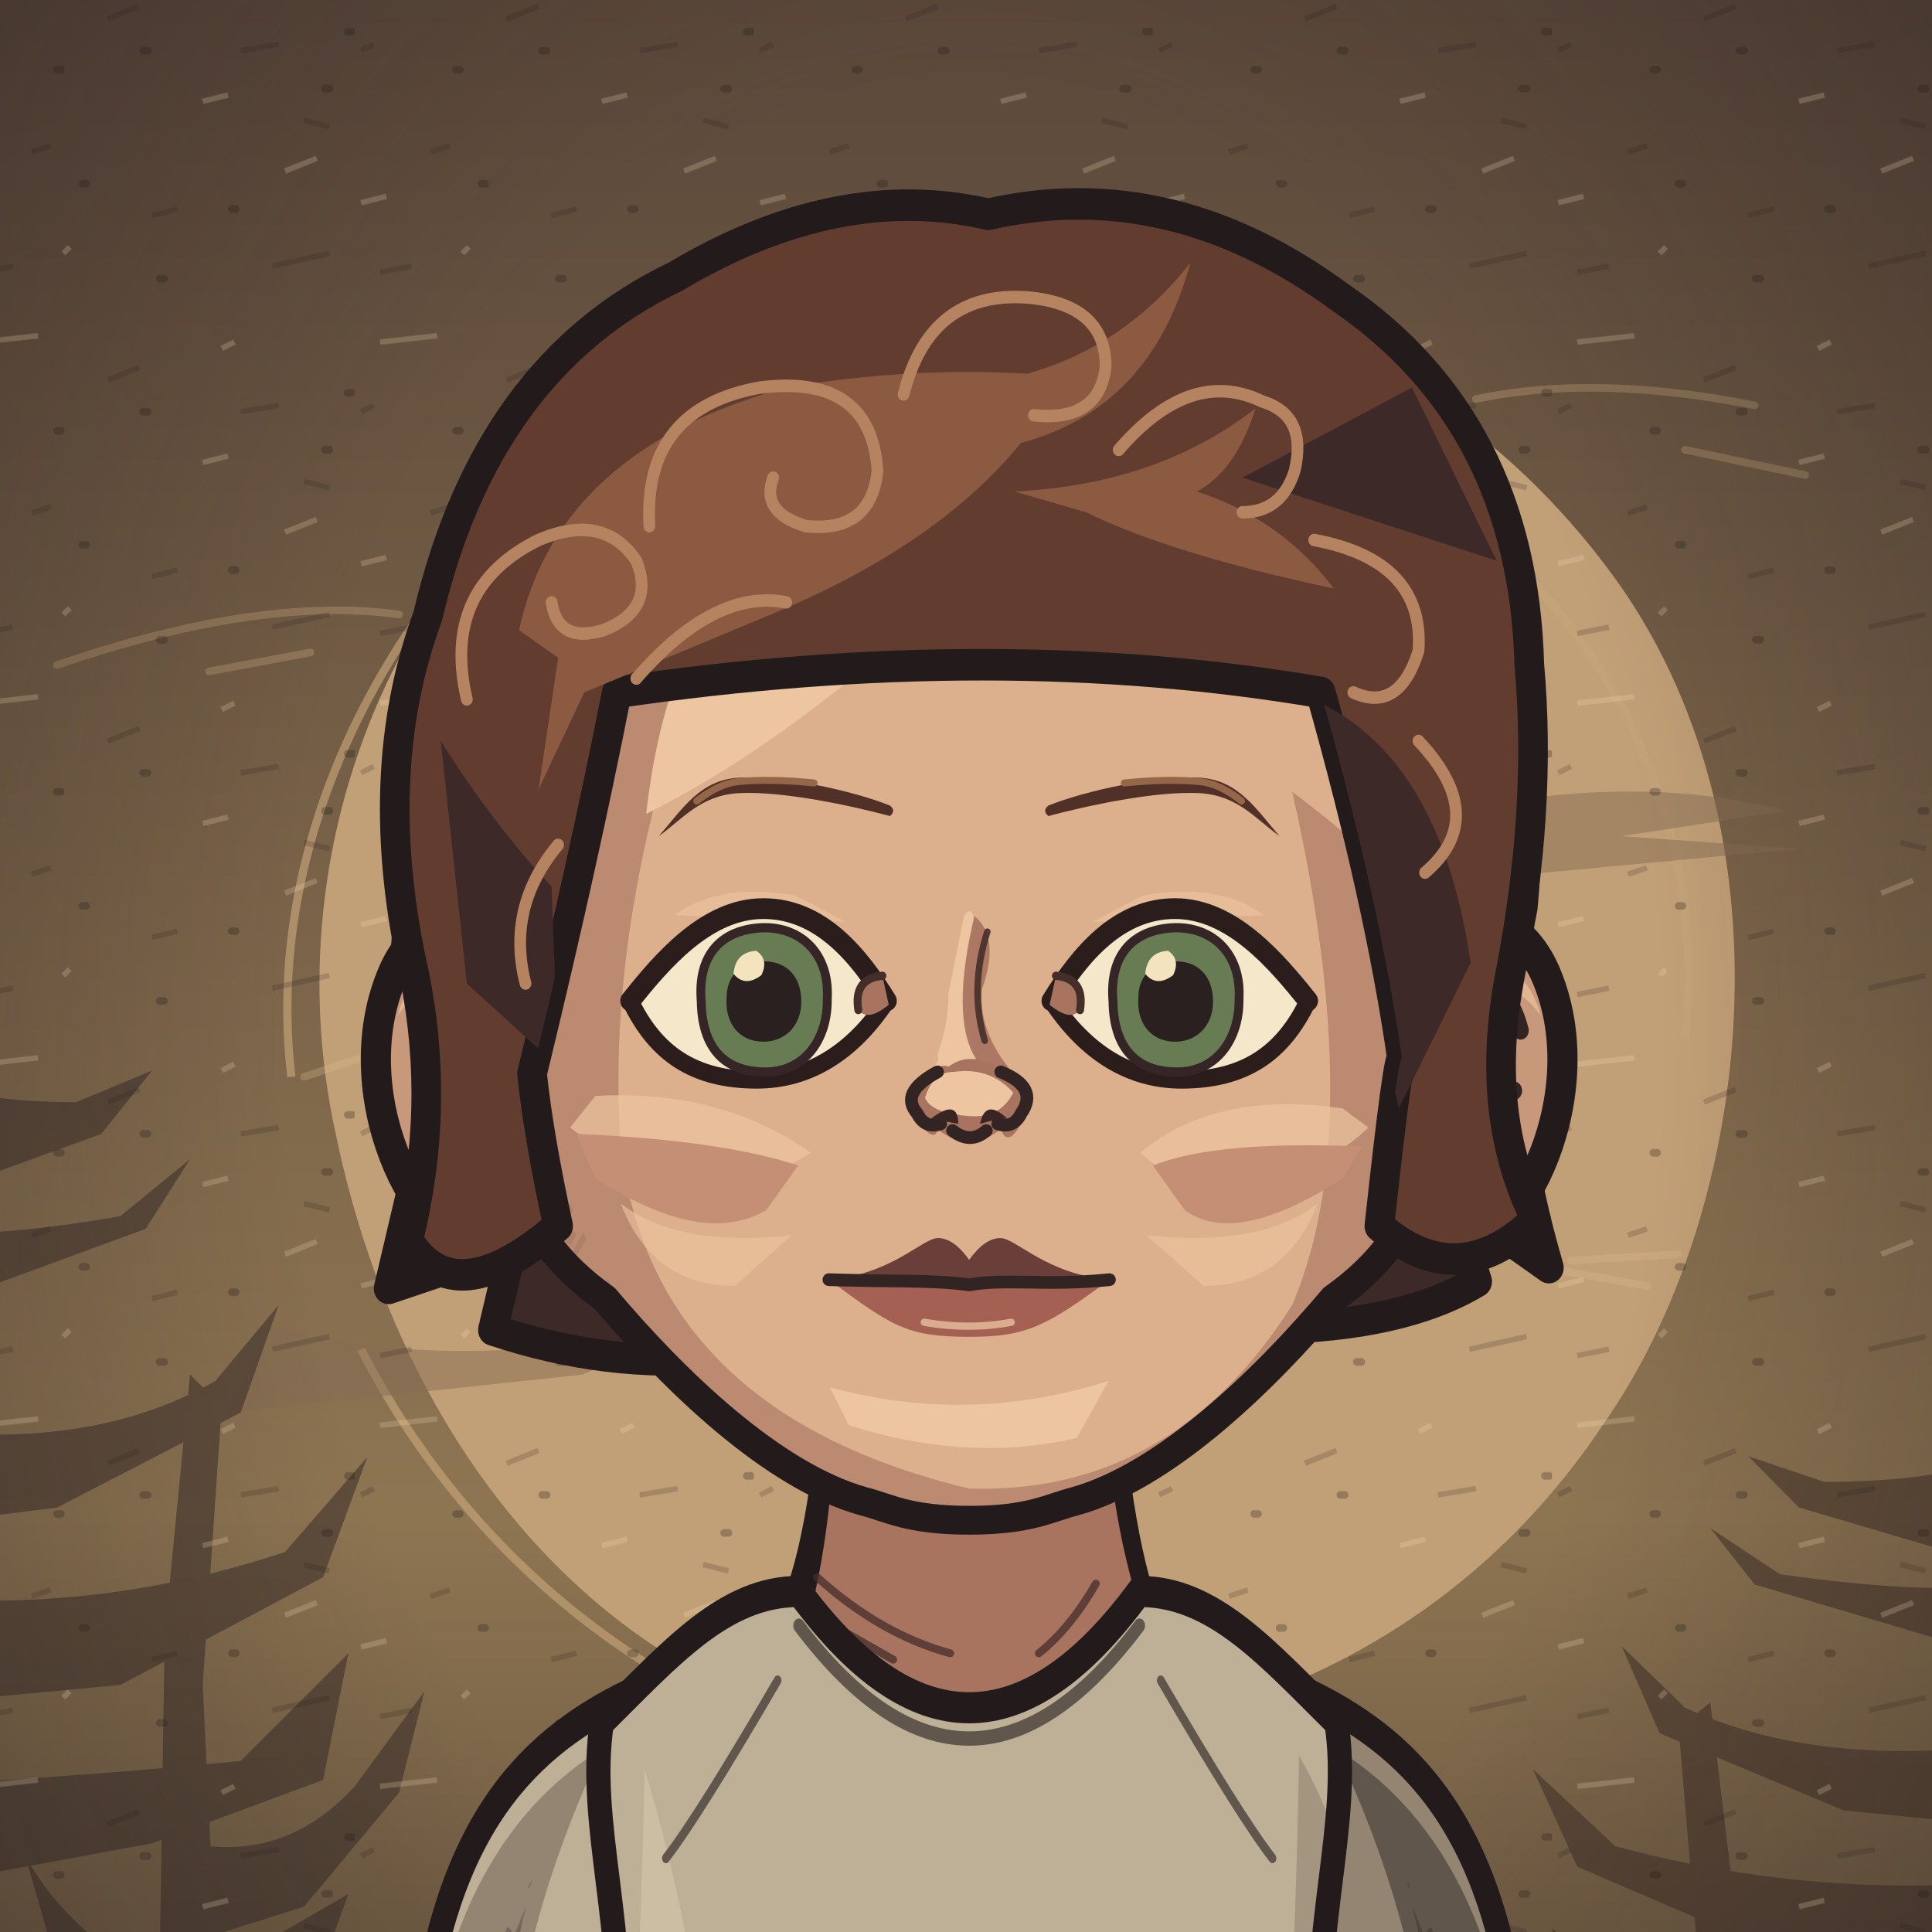
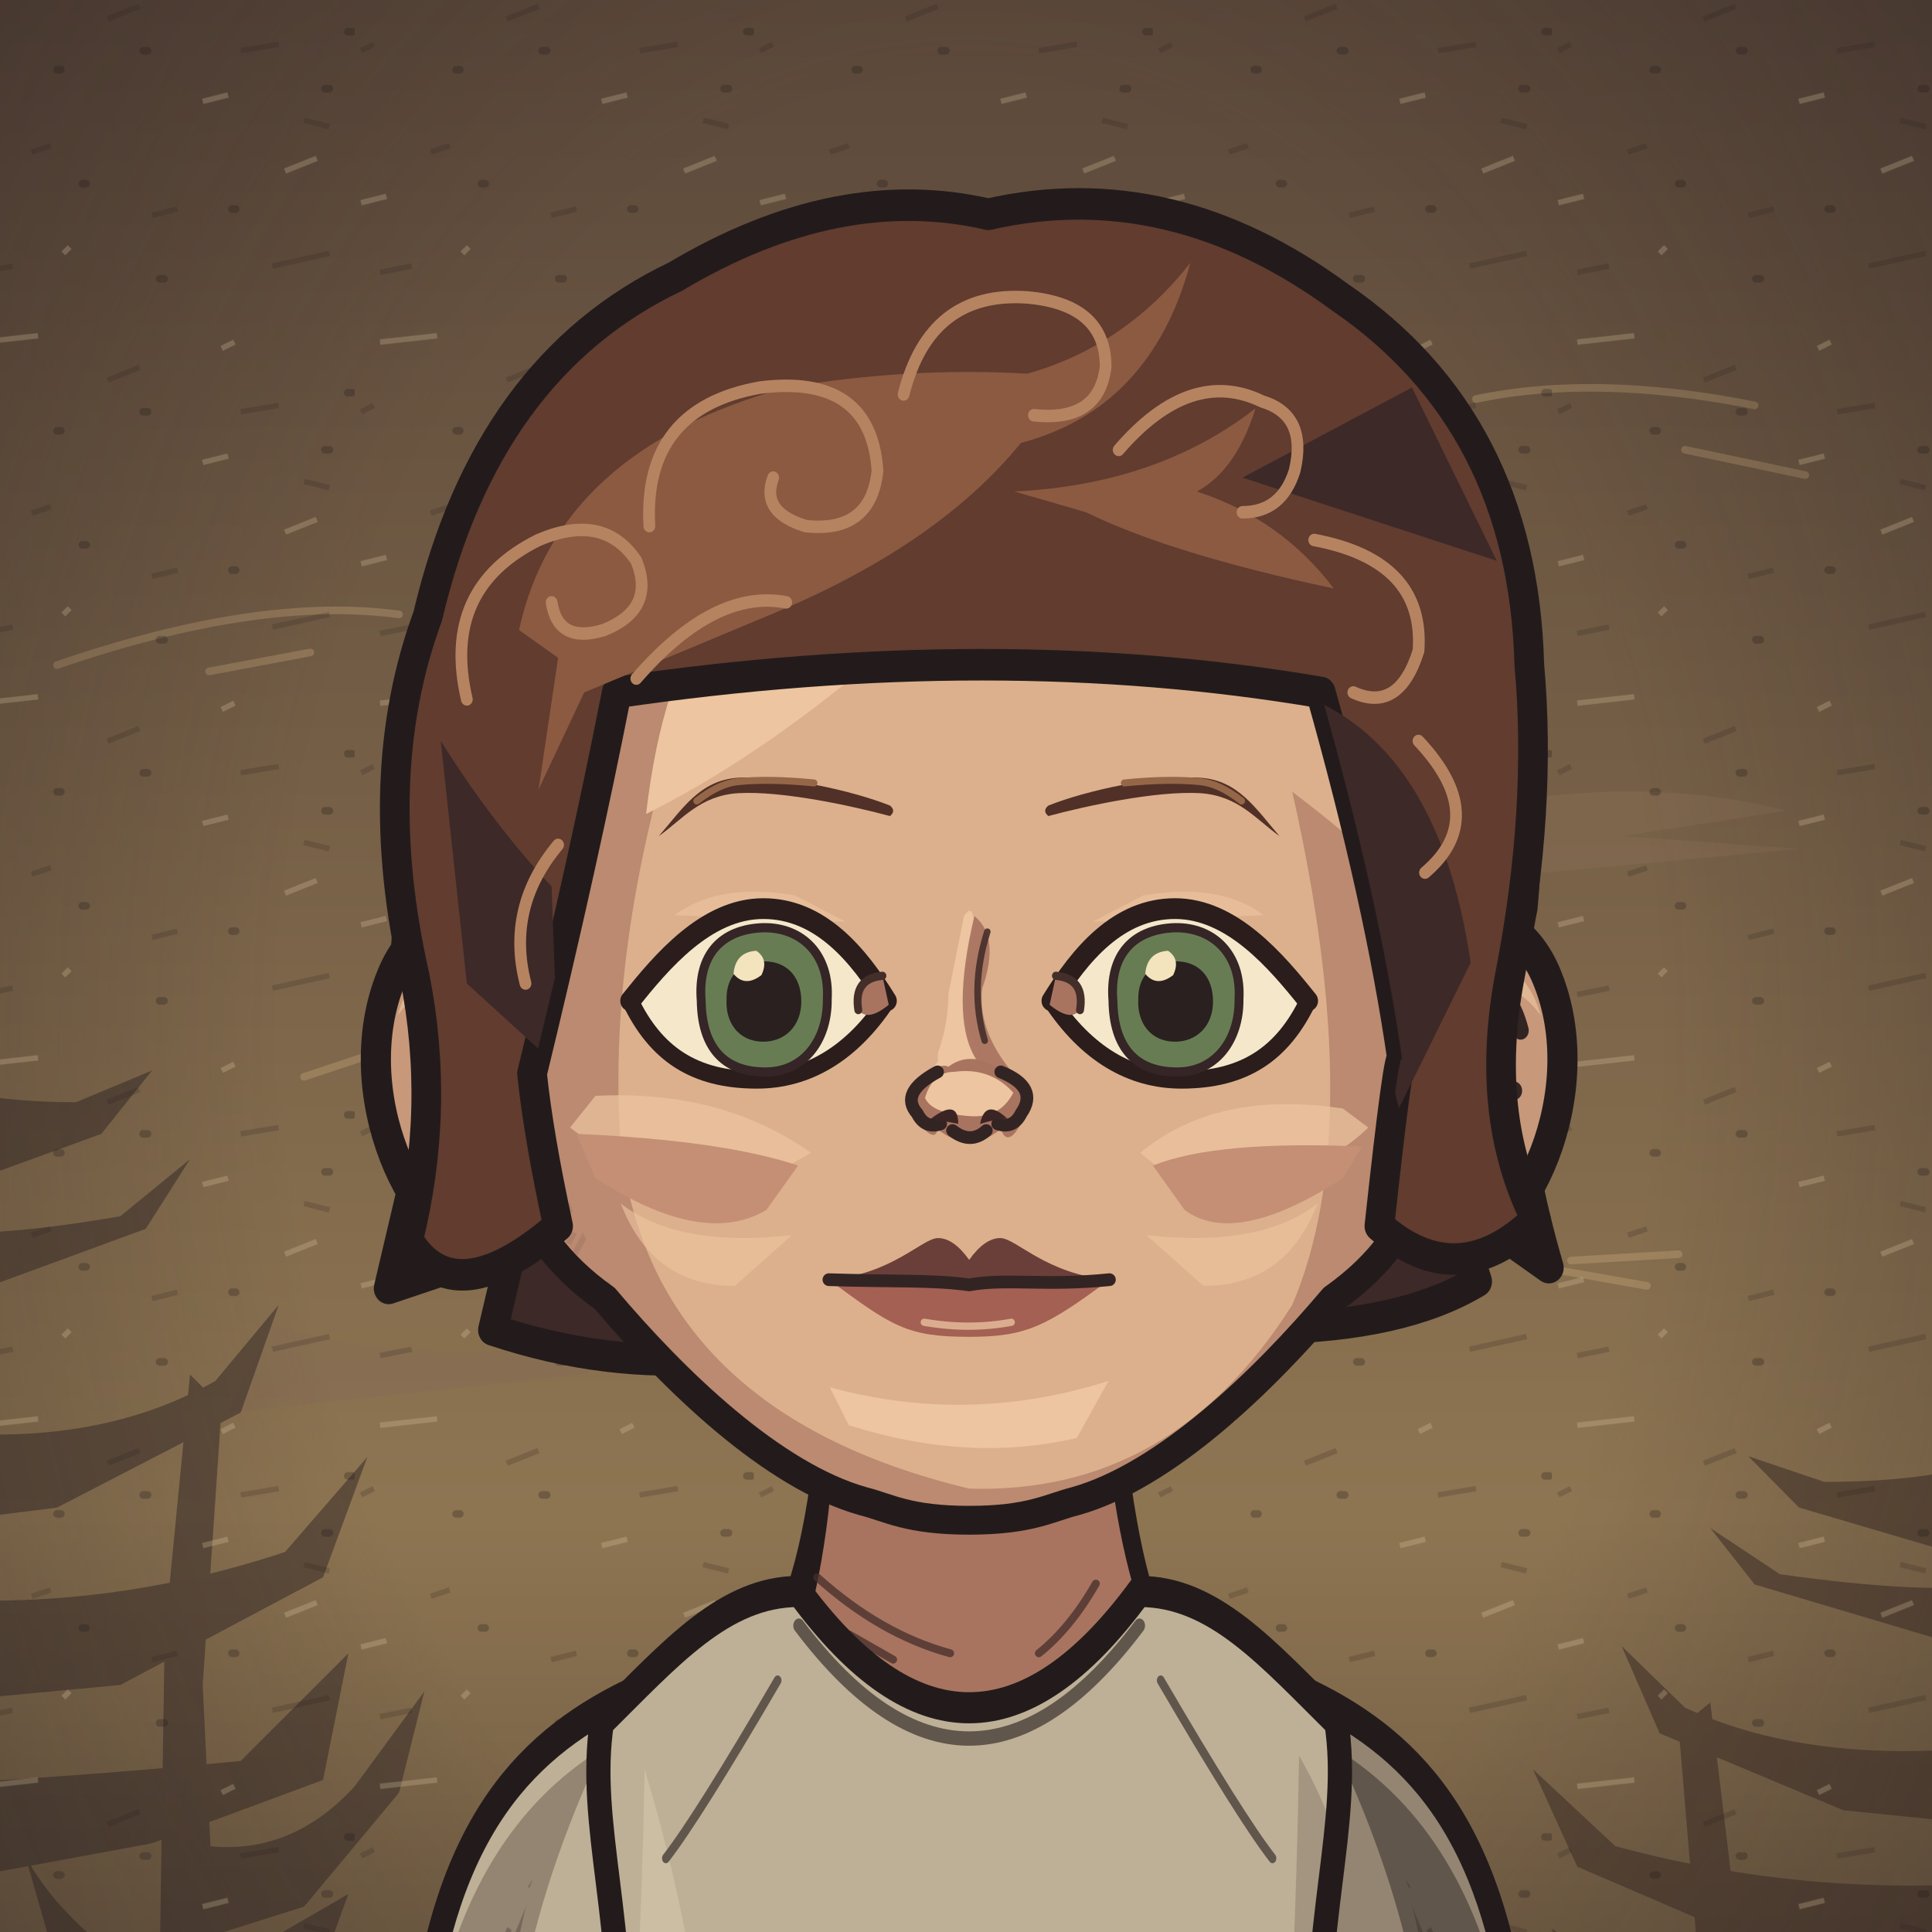
<svg xmlns="http://www.w3.org/2000/svg" xmlns:xlink="http://www.w3.org/1999/xlink" aria-labelledby="title" width="32" height="32" viewBox="7 8 305 305" role="img">
  <defs>
    <style>
      .edge {stroke:#231b1b;stroke-width:4.55;stroke-linecap:round;stroke-linejoin:round}
      .seam {fill:none;stroke:#332424;stroke-width:2.45;stroke-linecap:round;stroke-linejoin:round}
      .etch {fill:none;stroke:#442e2a;stroke-width:1.25;stroke-linecap:round}
      .hair-line {fill:none;stroke:#967661;stroke-width:1.45;stroke-linecap:round}
      .white {fill:#f5e7ca;stroke:#2a1d1c;stroke-width:2.65;stroke-linejoin:round}
      .label {fill:#efdfc1;font:600 20px Georgia,serif}
      .muted {fill:#b8aa96;font:13px 'Segoe UI',sans-serif}
      .section {fill:#dcbb8e;font:600 14px 'Segoe UI',sans-serif}
    </style>
    <linearGradient id="umber" x2="0" y2="1" gradientUnits="objectBoundingBox">
      <stop stop-color="#594639" />
      <stop offset=".56" stop-color="#8e7552" />
      <stop offset="1" stop-color="#3c3029" />
    </linearGradient>
    <linearGradient id="ash" x2="0" y2="1" gradientUnits="objectBoundingBox">
      <stop stop-color="#3b423d" />
      <stop offset=".56" stop-color="#7a7d67" />
      <stop offset="1" stop-color="#242b28" />
    </linearGradient>
    <linearGradient id="rose" x2="0" y2="1" gradientUnits="objectBoundingBox">
      <stop stop-color="#51404a" />
      <stop offset=".56" stop-color="#8a6972" />
      <stop offset="1" stop-color="#372c33" />
    </linearGradient>
    <pattern id="paper-grain" width="63" height="57" patternUnits="userSpaceOnUse">
      <path d="M1 16l2-1m21-4 5-2m16 7 6-1M12 32l3-1m16 11 4-1m20-14 4 1M4 51l5-1m41 0 9-2" fill="none" stroke="#231a1b" stroke-width=".85" opacity=".19" />
      <path d="M4 5l9-1m29 2 2-1M1 40l4-1m12 9 1-1m21-23 4-1m9 12 5-2" fill="none" stroke="#f0dbb5" stroke-width=".85" opacity=".23" />
      <path d="M16 19h.6m13-3h.7m28 6h.7m-39 15h.6m23 4h.6m-12 11h.7m29-39h.7" fill="none" stroke="#21191a" stroke-width="1.2" opacity=".28" stroke-linecap="round" />
    </pattern>
    <pattern id="ink-lines" width="7" height="9" patternUnits="userSpaceOnUse" patternTransform="rotate(28)">
      <path d="M1 -2V10m2.8-8 .6 6m1.9-1v5" stroke="#271d1d" stroke-width=".95" fill="none" opacity=".65" />
    </pattern>
    <radialGradient id="vignette" cx=".5" cy=".39" r=".72">
      <stop offset=".47" stop-color="#20191c" stop-opacity="0" />
      <stop offset="1" stop-color="#20191c" stop-opacity=".48" />
    </radialGradient>
    <g id="firs" fill="currentColor">
      <path d="M10 439Q15 379 12 300L9 220 15 146 15 54 19 80 21 147 28 230 25 326 29 439Z" />
      <path d="M17 169Q27 174 45 174L57 169 49 179 27 187 17 185                M18 194Q29 196 52 192L63 183 56 194 26 205 16 207                M15 225Q46 230 67 218L77 206 71 223 42 238 18 241                M17 252Q48 255 78 245L91 230 84 249 52 266 20 269                M14 282Q40 281 71 278L88 261 84 281 57 291 19 298                M19 312Q43 316 69 310L88 299 84 310 58 322 22 325" />
      <path d="M6 312 0 315V284L11 285M0 266 13 270V250L0 249M0 220 15 221 15 206 0 202                M0 180 16 181V167L0 165M0 141 15 150V138L0 133M0 112 17 127V118L0 104" />
      <path d="M64 440Q55 380 58 324L59 258 63 217 68 222 65 266 68 328 76 440Z                M63 291Q78 294 89 282L100 267 96 283 81 301 62 307                M63 323Q80 323 106 304L98 321 68 339                M63 316Q44 306 37 293L41 307 64 329Z" />
    </g>
    <g id="brambles" fill="none" stroke="currentColor" stroke-linecap="round" stroke-linejoin="round">
      <path stroke-width="3.8" d="M9 440Q13 401 21 380T26 333m-8 57Q39 375 43 352m-28 46Q6 377 0 376M41 440Q41 402 63 385m-20 44q26-6 39-30" />
      <path stroke-width="2" d="M23 364l14-13m-12 4-7-15m20 29 17-4m-15-1 1-11m13 49 2-17m2 14 18-5m-34 32q-12-10-17-10" />
    </g>
    <g id="night-scratches" fill="none" stroke="currentColor" stroke-width="1.2" stroke-linecap="round">
      <path d="M16 113q32-11 54-8m-30 9 16-3m184-40q19-4 44 1m-11 7 19 4                M24 335q33-3 68-16m-44 16 26-4m164-9q31 5 60-3m-39 8 38-3                M27 391q22-6 52-5m168 14q28-8 57-8m-40 11 24-4                M55 178l18-6m177 36 17 3m-12-4 17-1" />
    </g>
    <g id="shirt-setting">
      <rect width="320" height="440" fill="url(#umber)" />
-       <path d="M60 187C49 137 74 84 122 63c51-23 107-8 139 35 30 40 23 101-1 135-24 36-65 54-110 49-44-4-79-42-90-95Z" fill="#c2a077" />
-       <path d="M53 178C47 128 84 78 129 61m-65 160c22 43 65 68 103 66m82-187c19 20 27 48 24 72" fill="none" stroke="#c6a578" stroke-width="1.3" opacity=".65" />
      <path d="M50 217q24 8 64 1l-15 7-56 6m176-90q39-13 70-5l-26 4 28 2-64 6" fill="#856c54" opacity=".5" />
      <use xlink:href="#firs" style="color:#342827" opacity=".52" transform="translate(-26 8)" />
      <use xlink:href="#firs" style="color:#413128" opacity=".58" transform="translate(340 101) scale(-1 .81)" />
      <use xlink:href="#night-scratches" style="color:#dfbb87" opacity=".28" />
      <use xlink:href="#brambles" style="color:#291f22" opacity=".71" />
      <rect width="320" height="440" fill="url(#vignette)" />
      <rect width="320" height="440" fill="url(#paper-grain)" />
    </g>
    <g id="armor-setting">
      <rect width="320" height="440" fill="url(#ash)" />
-       <path d="M48 164c1-51 34-91 83-101 48-11 98 1 130 36 37 39 36 93 8 136-20 30-75 59-121 49-56-12-101-60-100-120Z" fill="#a5a48a" />
-       <path d="M54 144q8-48 53-66m108 5c39 15 61 39 68 68m-44 107q-41 31-93 30" fill="none" stroke="#bec0a0" stroke-width="1.2" opacity=".56" />
      <path d="M42 173q49-4 68 3l-43 6 25 3-49 4m151 35q47 10 104-6l-26 14-62 8Z" fill="#707764" opacity=".48" />
      <use xlink:href="#firs" style="color:#27312c" opacity=".64" transform="translate(-36 30)" />
      <use xlink:href="#firs" style="color:#303833" opacity=".75" transform="translate(324 45) scale(-.86 1.03)" />
      <use xlink:href="#brambles" style="color:#252a27" opacity=".62" transform="translate(319 10) scale(-1 1)" />
      <use xlink:href="#night-scratches" style="color:#d8d8a9" opacity=".28" transform="translate(-2 21)" />
      <rect width="320" height="440" fill="url(#vignette)" />
      <rect width="320" height="440" fill="url(#paper-grain)" />
    </g>
    <g id="woman-setting">
      <rect width="320" height="440" fill="url(#rose)" />
-       <path d="M56 160C60 107 95 74 142 65c47-9 100 15 121 50 23 39 19 90-12 126-31 39-73 55-115 44-52-13-85-74-80-125Z" fill="#b18b83" />
-       <path d="M61 126c15-36 40-55 84-63m97 38c27 25 36 61 29 98m-201 25q14 29 42 47" fill="none" stroke="#d0a69a" stroke-width="1.2" opacity=".58" />
      <path d="M44 235q40-4 76-1l-20 6-36 2 19 3-44 5m183-50q35 3 60-3l-24 9-31 2" fill="#775d65" opacity=".6" />
      <use xlink:href="#firs" style="color:#3b2b34" opacity=".58" transform="translate(-20 84) scale(.86 .91)" />
      <use xlink:href="#firs" style="color:#3d2e39" opacity=".68" transform="translate(327 54) scale(-.85 .98)" />
      <path d="M300 440q-2-82-6-173l-9-103 7-35 12 42 9 98 7 171Z                M294 195q-10-18-25-24l-15-1 13-4 11 2 18 15                M285 162q-13-22-34-27l-7 4 7-11 17 4 20 17                M303 242q-18-23-36-27l-13 3 15-9 11 2 21 15" fill="#3a2b33" opacity=".64" />
      <use xlink:href="#brambles" style="color:#2d2229" opacity=".8" transform="translate(12 6)" />
      <use xlink:href="#night-scratches" style="color:#e1b8a8" opacity=".28" transform="translate(0 7)" />
      <rect width="320" height="440" fill="url(#vignette)" />
      <rect width="320" height="440" fill="url(#paper-grain)" />
    </g>
    <pattern id="mail-rings" width="14" height="13" patternUnits="userSpaceOnUse" patternTransform="rotate(-7)">
      <path d="M-1 2q3-3 6 0 1 3-2 5Q0 8-1 5M6 2q3-3 6 0 1 3-2 5Q7 8 6 5M3 8q3-3 6 0 1 3-2 5-3 1-4-2M10 8q3-3 6 0" fill="none" stroke="#2d2c28" stroke-width="1.6" stroke-linecap="round" />
      <path d="M-.5 4q1.5-2 3-1m5 1q1.4-2 3-1M4 10q1.5-2 3-1m4 1q1.4-2 3-1" fill="none" stroke="#9a9b87" stroke-width="1.12" opacity=".78" stroke-linecap="round" />
    </pattern>
    <pattern id="armor-plates" width="47" height="24" patternUnits="userSpaceOnUse" patternTransform="translate(4 4) rotate(2)">
      <path d="M1 0l21 .7 1 18-3 3-17-1-1-4Zm24 1 19-1 2 15-3 7-19-2Z" fill="#85867a" stroke="#352e2a" stroke-width="1.75" stroke-linejoin="round" />
      <path d="M2 2l18 .2-.2 4L5 7 4 17Zm24 0 16-1 1 4-14 2-3 10Z" fill="#a9a58d" />
      <path d="M19 4l4 14-3 3-16-1 13-4Zm22 2 4 10-2 5-17-1 13-4Z" fill="#62655f" />
      <path d="M7 7l1-.5m6 12 3-2m16-7 5-1m-7 5 4-2" fill="none" stroke="#d0c0a0" stroke-width=".9" opacity=".76" />
      <path d="M6 12q2-2 2.7 1-1 2.2-2.7.5Zm12 1q1.8-2 2.4.6-1 2.6-2.5.8Zm11 1q1-2.2 2.8-1-.2 2.9-2.8 2.1Zm12-2q2.2-1.4 2.3.8-1 2.3-2.3.5Z" fill="#3c342d" />
    </pattern>
    <clipPath id="portrait-frame">
      <rect width="320" height="440" />
    </clipPath>
    <clipPath id="wardrobe-torso-mask">
      <path d="M128 273 C114 273 104 282 91 292 C88 307 96 322 94 346 C92 370 102 386 101 400 C100 415 96 431 91 445 H229 C224 431 220 415 219 400 C218 386 228 370 226 346 C224 322 232 307 229 292 C216 282 206 273 192 273 Q160 307 128 273Z" />
    </clipPath>
    <clipPath id="wardrobe-sleeve-mask">
      <path d="M102 286 C80 293 64 304 58 332 C48 362 47 415 60 445 H102 Q122 406 120 336Z" />
    </clipPath>
    <clipPath id="face-shape-clip">
      <path d="M 160 67 C 199 67 226 84 230 128 C 231 143 233 164 233 177 C 233 189 233 202 217.5 213 C 206.53 226 191.02 241 176.72 245 C 172.72 246 169.68 248 160 248 C 150.32 248 147.28 246 143.28 245 C 128.98 241 113.47 226 102.5 213 C 87 202 87 189 87 177 C 87 164 89 143 90 128 C 94 84 121 67 160 67 Z" />
    </clipPath>
    <clipPath id="face-features-eye-left">
      <path d="M-21 0 C-16 -6 -9 -14 0 -14 C9 -14 15 -7 19.5 0 C14 8 7 12 -1 12 C-11 12 -17 8 -21 0Z" />
    </clipPath>
    <clipPath id="face-features-eye-right">
      <path d="M-21 0 C-16 -6 -9 -14 0 -14 C9 -14 15 -7 19.5 0 C14 8 7 12 -1 12 C-11 12 -17 8 -21 0Z" />
    </clipPath>
    <clipPath id="face-features-nose-bridge">
      <path d="M154 144H167V179L172 185V187H149V185L154 179Z" />
    </clipPath>
    <clipPath id="hair-crown-clip">
      <path d="M97 198q-16 13-23 2 5-19 1-38-7-29 2-52 9-36 38-49 25-14 48-9 28-6 54 12 28 18 29 53 2 21-3 45-4 20 4 35-12 11-24 1Q226 172 226.5 174Q223 151 214 121Q164 113 106 121Q101 145 93 176Q94 185 97 198Z" />
    </clipPath>
  </defs>
  <g clip-path="url(#portrait-frame)">
    <use xlink:href="#shirt-setting" />
    <g id="hair-back" transform="matrix(1.029 0 0 1.094 -4.706 -15.059)">
      <path d="M104 96q-25 16-27 45-7 21 0 42l-6 24 19-6-3 12q35 11 69-6 59 12 82-1l-4-12 15 10q-9-29-4-52 4-39-23-58Z" fill="#3d2927" class="edge" />
    </g>
    <g data-part="neck">
      <g id="face-shape-neck">
        <path d="M 139 219 Q 138 249 132 263 Q 125 270 109 278 L 126 301 194 301 211 278 Q 195 270 188 263 Q 183 250 181 219 Z" fill="#d0a282" class="edge" />
        <path d="M 139 224 181 224 Q 182 247 187 262 Q 178 275 160 277 Q 142 275 134 266 Q 139 249 139 224 Z" fill="#a87460" />
        <path d="M 136 257 q 10 9 21 12 m -16 -3 7 4 m 32 -12 q -4 7 -9 11" class="etch" opacity=".75" />
      </g>
    </g>
    <g data-part="wardrobe" transform="matrix(0.84 0 0 1.08 25.6 -35.6)">
      <g id="wardrobe-outfit-norse_child_tunic" data-outfit="norse_child_tunic">
        <path d="M102 286 C80 293 64 304 58 332 C48 362 47 415 60 445 H102 Q122 406 120 336Z" fill="#beb096" class="edge" />
        <g data-part="sleeve-left" clip-path="url(#wardrobe-sleeve-mask)">
          <path d="M59 337 Q66 308 91 296 Q73 326 74 351 L63 373 Q63 421 74 444 H60 Q45 397 59 337Z" fill="#948572" />
          <path d="M58 354 Q69 326 78 315 Q69 342 72 359 L55 383Z" fill="url(#ink-lines)" opacity=".44" />
        </g>
        <g transform="translate(320 0) scale(-1 1)">
          <path d="M102 286 C80 293 64 304 58 332 C48 362 47 415 60 445 H102 Q122 406 120 336Z" fill="#948572" class="edge" />
          <g data-part="sleeve-right" clip-path="url(#wardrobe-sleeve-mask)">
            <path d="M59 337 Q66 308 91 296 Q73 326 74 351 L63 373 Q63 421 74 444 H60 Q45 397 59 337Z" fill="#61564b" />
            <path d="M58 354 Q69 326 78 315 Q69 342 72 359 L55 383Z" fill="url(#ink-lines)" opacity=".44" />
          </g>
        </g>
        <path d="M128 273 C114 273 104 282 91 292 C88 307 96 322 94 346 C92 370 102 386 101 400 C100 415 96 431 91 445 H229 C224 431 220 415 219 400 C218 386 228 370 226 346 C224 322 232 307 229 292 C216 282 206 273 192 273 Q160 307 128 273Z" fill="#beb096" />
        <g data-part="torso" clip-path="url(#wardrobe-torso-mask)">
          <path d="M128 273 C114 273 104 282 91 292 C88 307 96 322 94 346 C92 370 102 386 101 400 C100 415 96 431 91 445 H229 C224 431 220 415 219 400 C218 386 228 370 226 346 C224 322 232 307 229 292 C216 282 206 273 192 273 Q160 307 128 273Z" fill="#beb096" />
          <path d="M222 297 Q239 320 231 349 L227 397 Q223 425 229 443 L236 444 Q222 416 215 394 Q221 345 222 297Z" fill="#948572" opacity=".62" />
          <path d="M99 299 Q108 322 112 350 Q119 390 114 421 L108 443 Q102 419 90 395 Q98 348 99 299Z" fill="#dccdb2" opacity=".48" />
          <path d="M128 278 Q160 311 192 278" fill="none" stroke="#61564b" stroke-width="2.1" stroke-linecap="round" />
          <path d="M124 286 Q109 306 103 312 M196 286 Q211 306 217 312" fill="none" stroke="#61564b" stroke-width="1.45" stroke-linecap="round" />
          <path d="M91 337 Q84 342 89 351 Q94 356 99 351 Q104 342 91 337Z" fill="#948572" opacity=".52" />
          <path d="M97 341 Q94 344 96 349" fill="none" stroke="#dccdb2" stroke-width="1.2" opacity=".85" />
          <path d="M229 337 Q236 342 231 351 Q226 356 221 351 Q216 342 229 337Z" fill="#948572" opacity=".52" />
          <path d="M223 341 Q226 344 224 349" fill="none" stroke="#dccdb2" stroke-width="1.2" opacity=".85" />
          <path d="M116 375 Q160 391 205 376 M108 402 Q116 419 119 440 M212 402 Q204 419 201 440" fill="none" stroke="#61564b" stroke-width="1.5" opacity=".7" stroke-linecap="round" />
          <path d="M101 438 Q160 442 219 438" fill="none" stroke="#61564b" stroke-width="1.1" stroke-linecap="round" />
          <path d="M124 418l8 -2 3 8-8 2Z" fill="#948572" opacity=".78" />
          <path d="M126 419l6 5m-6 -1 5 -3" fill="none" stroke="#dccdb2" stroke-width="1.1" stroke-linecap="round" />
        </g>
        <path d="M128 273 C114 273 104 282 91 292 C88 307 96 322 94 346 C92 370 102 386 101 400 C100 415 96 431 91 445 H229 C224 431 220 415 219 400 C218 386 228 370 226 346 C224 322 232 307 229 292 C216 282 206 273 192 273 Q160 307 128 273Z" fill="none" class="edge" />
      </g>
    </g>
    <g id="face-shape">
      <g id="face-shape-ears">
        <g transform="translate(97 179) scale(-1.046 1.19)">
          <path d="M -4 -15 C 7 -26 22 -25 27 -14 C 34 1 24 21 12 23 L -4 18 Z" fill="#c7987a" class="edge" />
          <path d="M 7 -15 C 16 -20 24 -16 26 -9 C 22 -14 16 -14 13 -11 L 10 -1 Z" fill="#edc5a0" opacity=".66" />
          <path d="M 23 -7 Q 20 -17 10 -11 L 7 2 M 22 1 Q 15 -2 11 6" class="seam" />
        </g>
        <g transform="translate(223 179) scale(1.046 1.19)">
          <path d="M -4 -15 C 7 -26 22 -25 27 -14 C 34 1 24 21 12 23 L -4 18 Z" fill="#c7987a" class="edge" />
          <path d="M 7 -15 C 16 -20 24 -16 26 -9 C 22 -14 16 -14 13 -11 L 10 -1 Z" fill="#edc5a0" opacity=".66" />
          <path d="M 23 -7 Q 20 -17 10 -11 L 7 2 M 22 1 Q 15 -2 11 6" class="seam" />
        </g>
      </g>
      <path d="M 160 67 C 199 67 226 84 230 128 C 231 143 233 164 233 177 C 233 189 233 202 217.5 213 C 206.53 226 191.02 241 176.72 245 C 172.72 246 169.68 248 160 248 C 150.32 248 147.28 246 143.28 245 C 128.98 241 113.47 226 102.5 213 C 87 202 87 189 87 177 C 87 164 89 143 90 128 C 94 84 121 67 160 67 Z" fill="#dcb08c" />
      <g clip-path="url(#face-shape-clip)">
        <path d="M 70 141 Q 104 91 123 97 Q 102 148 105 189 Q 110 231 160 243 Q 192 244 211 214 Q 223 186 211 133 Q 235 151 250 174 L 250 265 70 265 Z" fill="#bb8a70" />
        <path d="M 109 136.5 Q 114 93 142 92 Q 173 83 195 101 Q 174 92 152 106 Q 130 126 109 136.5 Z" fill="#edc5a0" />
        <g transform="translate(160 0) scale(-1 1)">
          <path d="M 25 190 Q 39 180 59 181 L 63 186 Q 53 194 32 194 Z" fill="#edc5a0" opacity=".72" />
          <path d="M 27 192 Q 39 188 62 187 L 59 194 Q 42 205 32 199 Z" fill="#c58f76" />
          <path d="M 28 203 Q 46 205 55 198 Q 50 211 37 211 Z" fill="#edc5a0" opacity=".62" />
        </g>
        <g transform="translate(160 0) scale(1 1)">
          <path d="M 27 190 Q 39 180 59 183 L 63 186 Q 53 196 32 194 Z" fill="#edc5a0" opacity=".72" />
          <path d="M 29 192 Q 39 188 62 189 L 59 194 Q 42 205 34 199 Z" fill="#c58f76" />
          <path d="M 28 203 Q 46 205 55 198 Q 50 211 37 211 Z" fill="#edc5a0" opacity=".62" />
        </g>
        <path d="M 92 183 Q 99 211 120 232 L 132 247 119 248 Q 98 234 85 212 Z M 229 184 Q 224 217 203 241 L 193 250 209 247 Q 230 233 240 211 Z" fill="url(#ink-lines)" opacity=".14" />
        <path d="M 138 227 Q 160 233 182 226 L 177 235 Q 160 239 141 233 Z" fill="#edc5a0" />
      </g>
      <path d="M 160 67 C 199 67 226 84 230 128 C 231 143 233 164 233 177 C 233 189 233 202 217.5 213 C 206.53 226 191.02 241 176.72 245 C 172.72 246 169.68 248 160 248 C 150.32 248 147.28 246 143.28 245 C 128.98 241 113.47 226 102.5 213 C 87 202 87 189 87 177 C 87 164 89 143 90 128 C 94 84 121 67 160 67 Z" fill="none" class="edge" />
    </g>
    <g clip-path="url(#face-shape-clip)">
      <g data-part="eyes">
        <g transform="matrix(1 0 0 1.04 127.5 166)">
          <path d="M-14 -13 Q-7 -18 5 -16 L13 -12" fill="#edc5a0" opacity=".65" />
          <path d="M-21 0 C-16 -6 -9 -14 0 -14 C9 -14 15 -7 19.5 0 C14 8 7 12 -1 12 C-11 12 -17 8 -21 0Z" class="white" />
          <g clip-path="url(#face-features-eye-left)">
            <g transform="translate(0 0) scale(1 1)">
              <path d="M-9.8 0 C-10.4 -7 -6.6 -10.9 0 -11.1 C6.1 -11.2 10.5 -7 10.1 -.3 C10.2 5.9 6.4 11 0 10.8 C-6.1 10.7 -9.7 7.2 -9.8 0Z" fill="#687c54" stroke="#352526" stroke-width="1.4" />
              <path d="M-5.8 -.2C-5.9-3.8-3.5-6 .1-6 3.8-6 6-3.6 6 .1 6 3.9 3.3 6.3-.2 6.2-3.9 6.1-6 3.3-5.8-.2Z" fill="#2a2020" />
              <path d="M-4.7-4.1Q-4.4-7.4-1.1-7.6 .9-6.3-.3-3.9-2.9-2-4.7-4.1Z" fill="#f3e4bd" />
            </g>
          </g>
          <path d="M-21 0 C-16 -6 -9 -14 0 -14 C9 -14 15 -7 19.5 0" fill="none" stroke="#2a1d1c" stroke-width="3.15" stroke-linecap="round" />
          <path d="M18.8 -3.8 Q14.2 -3.4 15 1.4 Q16.5 3.2 19.8 .6Z" fill="#a87460" />
          <path d="M18.8 -3.8 Q14.2 -3.4 15 1.4" class="etch" />
        </g>
        <g transform="matrix(-1 0 0 1.04 192.5 166)">
          <path d="M-14 -13 Q-7 -18 5 -16 L13 -12" fill="#edc5a0" opacity=".65" />
          <path d="M-21 0 C-16 -6 -9 -14 0 -14 C9 -14 15 -7 19.5 0 C14 8 7 12 -1 12 C-11 12 -17 8 -21 0Z" class="white" />
          <g clip-path="url(#face-features-eye-right)">
            <g transform="translate(0 0) scale(-1 1)">
              <path d="M-9.8 0 C-10.4 -7 -6.6 -10.9 0 -11.1 C6.1 -11.2 10.5 -7 10.1 -.3 C10.2 5.9 6.4 11 0 10.8 C-6.1 10.7 -9.7 7.2 -9.8 0Z" fill="#687c54" stroke="#352526" stroke-width="1.4" />
              <path d="M-5.8 -.2C-5.9-3.8-3.5-6 .1-6 3.8-6 6-3.6 6 .1 6 3.9 3.3 6.3-.2 6.2-3.9 6.1-6 3.3-5.8-.2Z" fill="#2a2020" />
              <path d="M-4.7-4.1Q-4.4-7.4-1.1-7.6 .9-6.3-.3-3.9-2.9-2-4.7-4.1Z" fill="#f3e4bd" />
            </g>
          </g>
          <path d="M-21 0 C-16 -6 -9 -14 0 -14 C9 -14 15 -7 19.5 0" fill="none" stroke="#2a1d1c" stroke-width="3.15" stroke-linecap="round" />
          <path d="M18.8 -3.8 Q14.2 -3.4 15 1.4 Q16.5 3.2 19.8 .6Z" fill="#a87460" />
          <path d="M18.8 -3.8 Q14.2 -3.4 15 1.4" class="etch" />
        </g>
      </g>
      <g data-part="brows">
        <g transform="matrix(1 0 0 1 127.5 137)">
          <path d="M-16.5 3 C-12.75 -1.328 -10 -5.818 -4 -6.218 C3 -6.618 14 -4.218 20 -1.828 Q21 -1 20 -0.172 C14 -1.782 3 -4.182 -4 -3.782 C-10 -3.382 -12.75 0.328 -16.5 3Z" fill="#513027" />
          <path d="M-10.5 -2.55 Q-7 -5.3 -4 -5.6 Q1 -6.1 8 -5.4" fill="none" stroke="#956748" stroke-width="1.1" stroke-linecap="round" />
        </g>
        <g transform="matrix(-1 0 0 1 192.5 137)">
          <path d="M-16.5 3 C-12.75 -1.328 -10 -5.818 -4 -6.218 C3 -6.618 14 -4.218 20 -1.828 Q21 -1 20 -0.172 C14 -1.782 3 -4.182 -4 -3.782 C-10 -3.382 -12.75 0.328 -16.5 3Z" fill="#513027" />
          <path d="M-10.5 -2.55 Q-7 -5.3 -4 -5.6 Q1 -6.1 8 -5.4" fill="none" stroke="#956748" stroke-width="1.1" stroke-linecap="round" />
        </g>
      </g>
      <g data-part="nose" transform="translate(160 160) scale(.82 .82) translate(-160 -160)">
        <g clip-path="url(#face-features-nose-bridge)">
          <path d="M159 151 Q161 148 161 154 Q157 169 162 177 L158 183 152 182 Q156 174 156 166Z" fill="#edc5a0" />
          <path d="M161 151 Q166 155 162.5 165 Q161.5 174 170 183 L167 187 161 178 Q156.5 170 161 151Z" fill="#a87460" opacity=".93" />
          <path d="M163.5 154 Q160 165 163 175" class="etch" opacity=".9" />
        </g>
        <path d="M156 180 Q160 177 165 180 C167 180 166.09 180 168.5 182 Q172.5 186 170.5 190 Q167.5 196 166.09 192 Q160 197 153.91 192 Q153.5 195 149.5 190 Q147.5 186 151.5 183 Q154 179 156 180Z" fill="#a87460" />
        <path d="M157 181 Q164 180 168.5 185 Q165.95 190 160 189.5 Q152.775 189 151.5 186 Q153 181 157 181Z" fill="#edc5a0" />
        <path d="M153.91 181 Q146.5 185 150.0 189 Q151.5 192 154.5 191 M166.09 181 Q173.5 184 170.0 189 Q168.5 192 165.5 191" class="seam" />
        <path d="M152.65 190 q5.25 -4 5.25 1 q-5.25 -1 -5.25 -1Z M162.1 191 q1 -5 5.25 -1 q-2 0 -5.25 1Z" fill="#3b2524" />
        <path d="M156.8 192.3 Q160.25 195 163.3 192.3" class="seam" />
      </g>
      <g data-part="mouth" transform="translate(160 160) scale(.82 .82) translate(-160 -160)">
        <path d="M133 221 C145.15 220 151 213 154 213 Q157 213 160 217.2 Q163 213 166 213 C169 213 174.85 220 187 221 C174.85 230 171 232 160 232 C148 232 145.15 230 133 221Z" fill="#a36053" />
        <path d="M133 221 C145.15 220 151 213 154 213 Q157 213 160 217.2 Q163 213 166 213 C169 213 174.85 220 187 221 C174.85 222.25 167 220.7 160 222 C153 221 145.15 221.4 133 221Z" fill="#56322f" opacity=".72" />
        <path d="M133 221 C145.15 221.4 153 221 160 222 C167 220.7 174.85 222.25 187 221" class="seam" />
        <path d="M151.36 229.2 Q160 230.7 168.1 229.2" fill="none" stroke="#edc5a0" stroke-width="1.4" stroke-linecap="round" opacity=".76" />
      </g>
    </g>
    <g id="hair-front">
      <g transform="matrix(1.029 0 0 1.094 -4.706 -15.059)">
        <path d="M97 198q-16 13-23 2 5-19 1-38-7-29 2-52 9-36 38-49 25-14 48-9 28-6 54 12 28 18 29 53 2 21-3 45-4 20 4 35-12 11-24 1Q226 172 226.5 174Q223 151 214 121Q164 113 106 121Q101 145 93 176Q94 185 97 198Z" fill="#613c2f" class="edge" />
        <g clip-path="url(#hair-crown-clip)">
          <path d="M91 112q6-26 41-35 19-3 37-2 15-4 25-16-6 21-26 26-13 15-39 25l-28 11-7 14 3-19Zm76-20q22-1 37-12-3 9-9 12 13 4 21 14-25-5-38-11Z" fill="#8b5a41" />
          <path d="M79 128q8 12 17 21l1 26-14-12Zm123-38 26-13 13 25Z M210 121q22 7 27 39l-11 21Z" fill="#3d2927" />
          <path d="M83 122q-4-16 11-23 10-4 15 3 3 7-5 10-7 2-8-4M111 97q-1-17 17-20 17-2 18 12-1 9-11 8-7-2-5-7M150 78q4-15 19-14 12 1 12 10-1 8-11 7M183 86q11-12 22-7 7 2 5 10-2 6-8 6M213 99q17 3 16 16-3 9-10 6M229 128q11 11 1 19M109 119q12-13 23-11M97 143q-8 9-5 20" fill="none" stroke="#b68361" stroke-width="1.8" stroke-linecap="round" stroke-linejoin="round" />
        </g>
      </g>
    </g>
  </g>
</svg>
